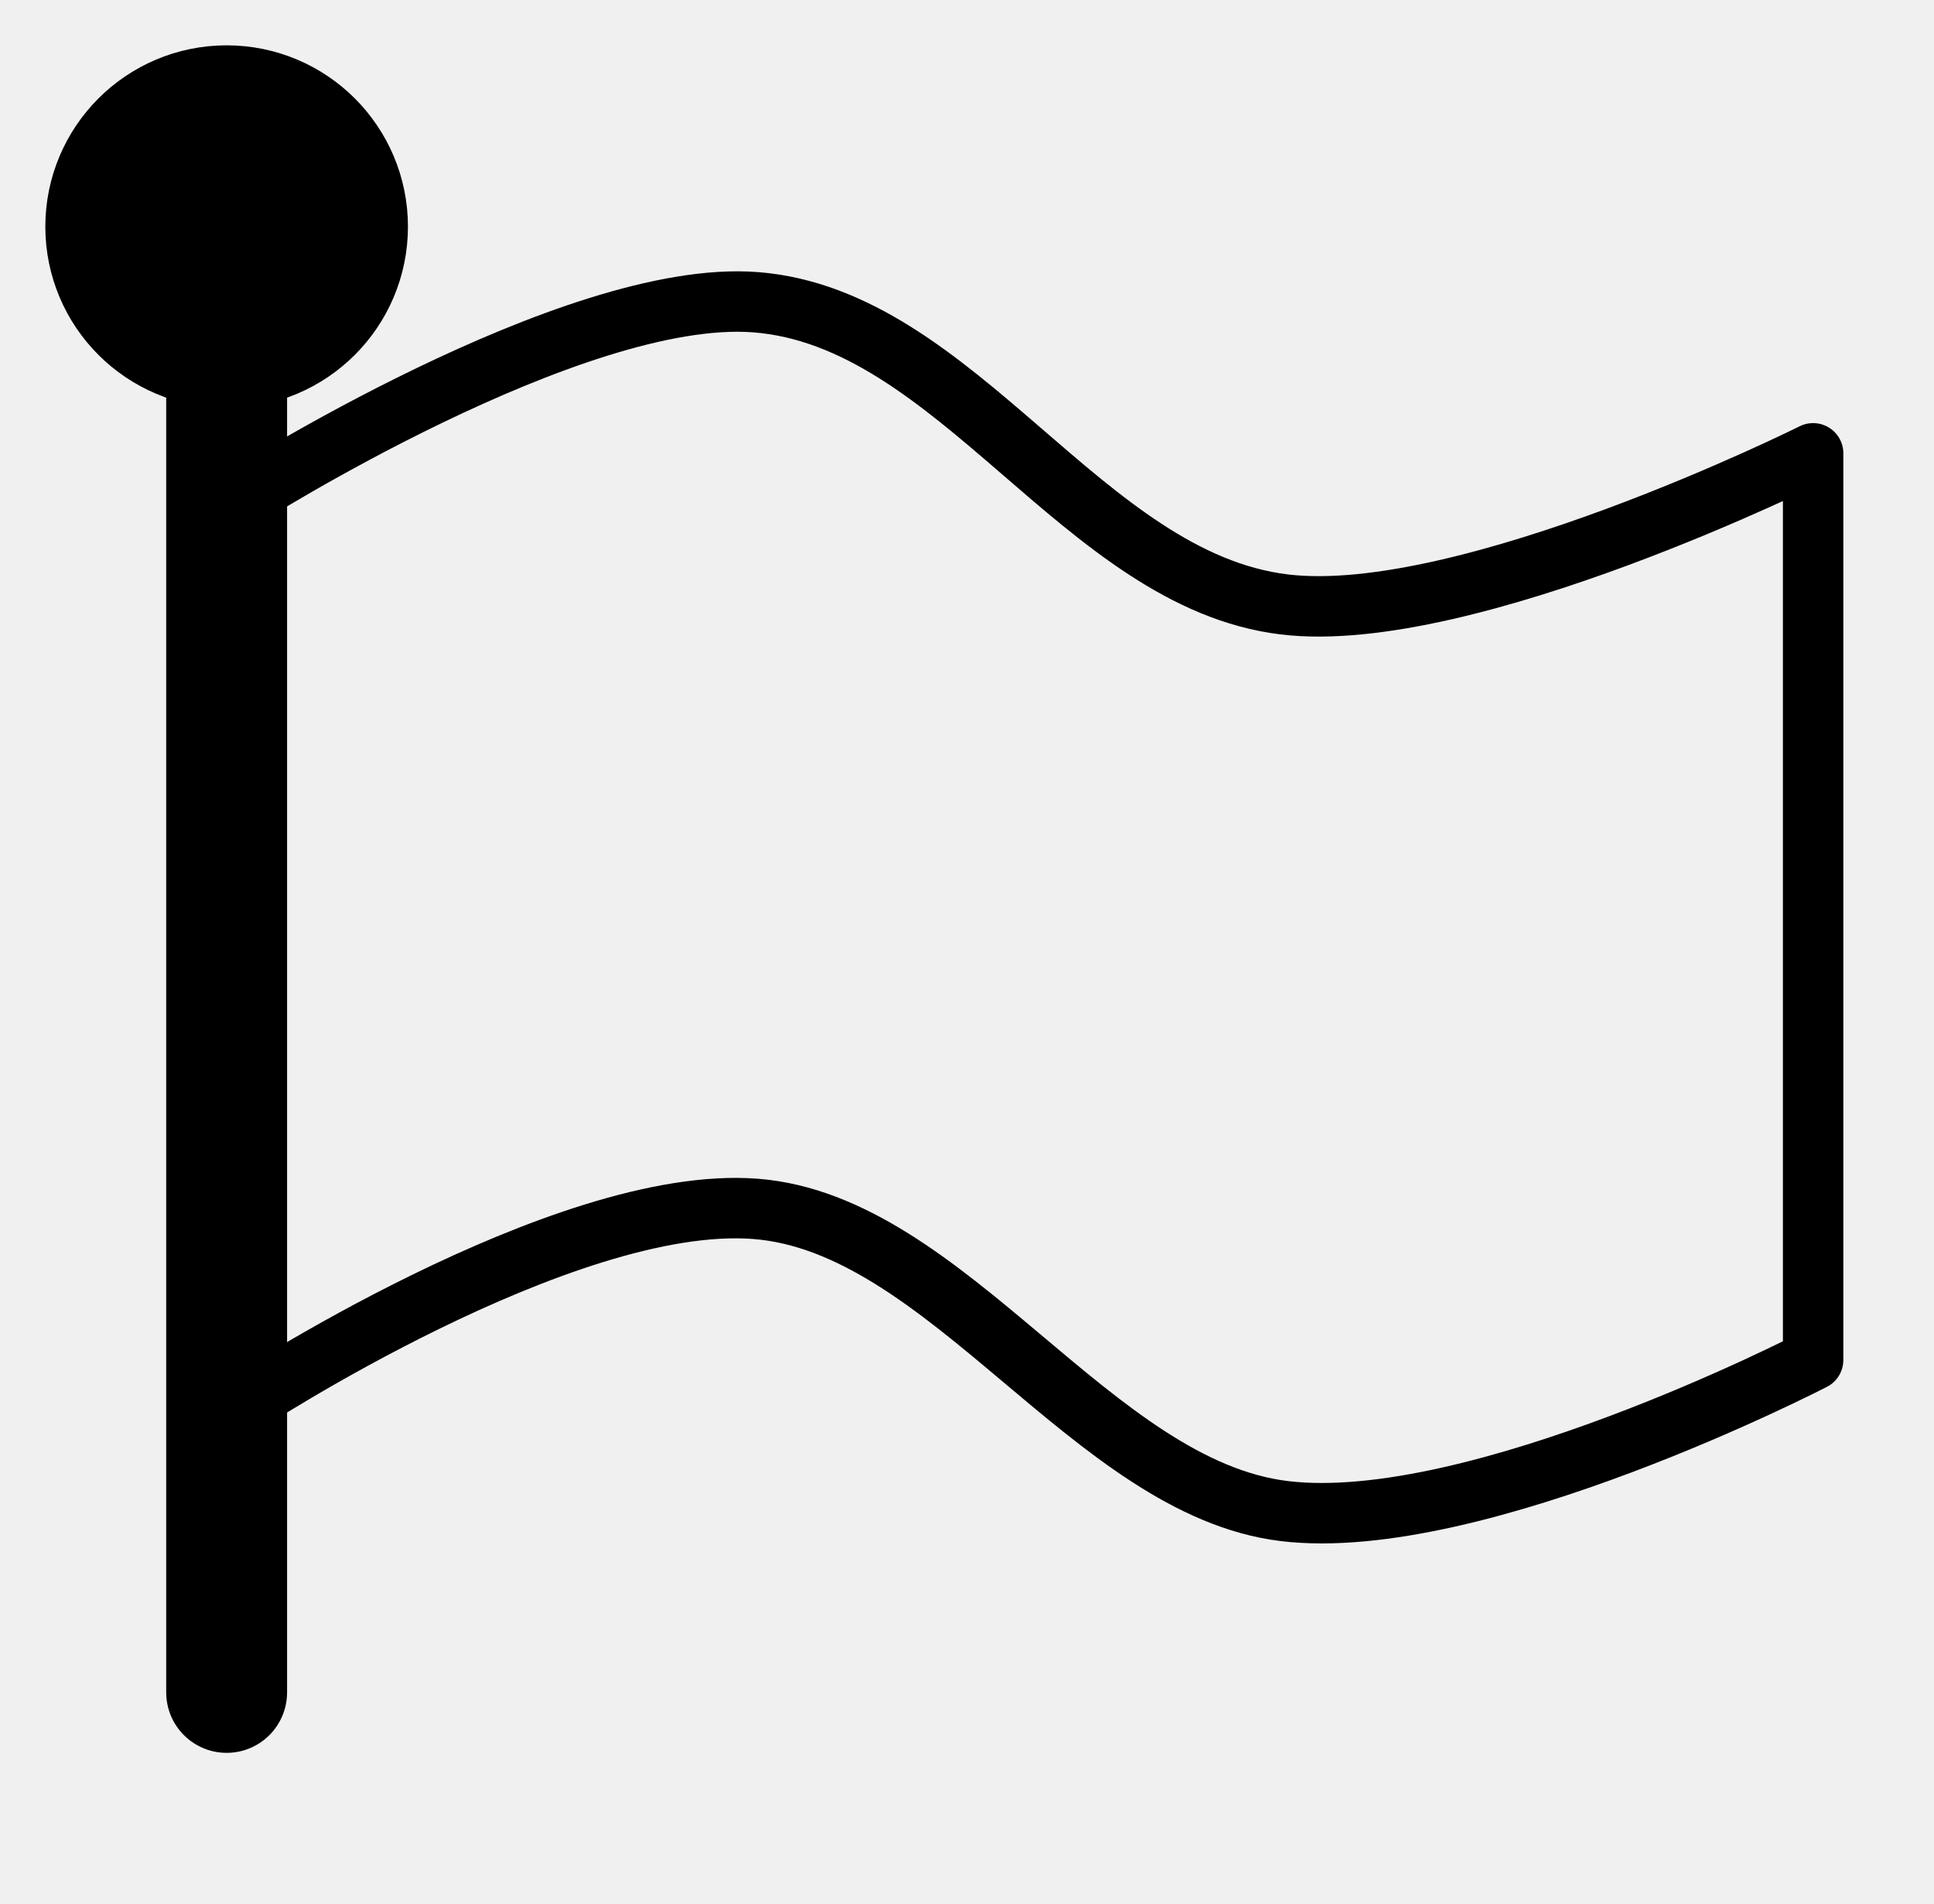
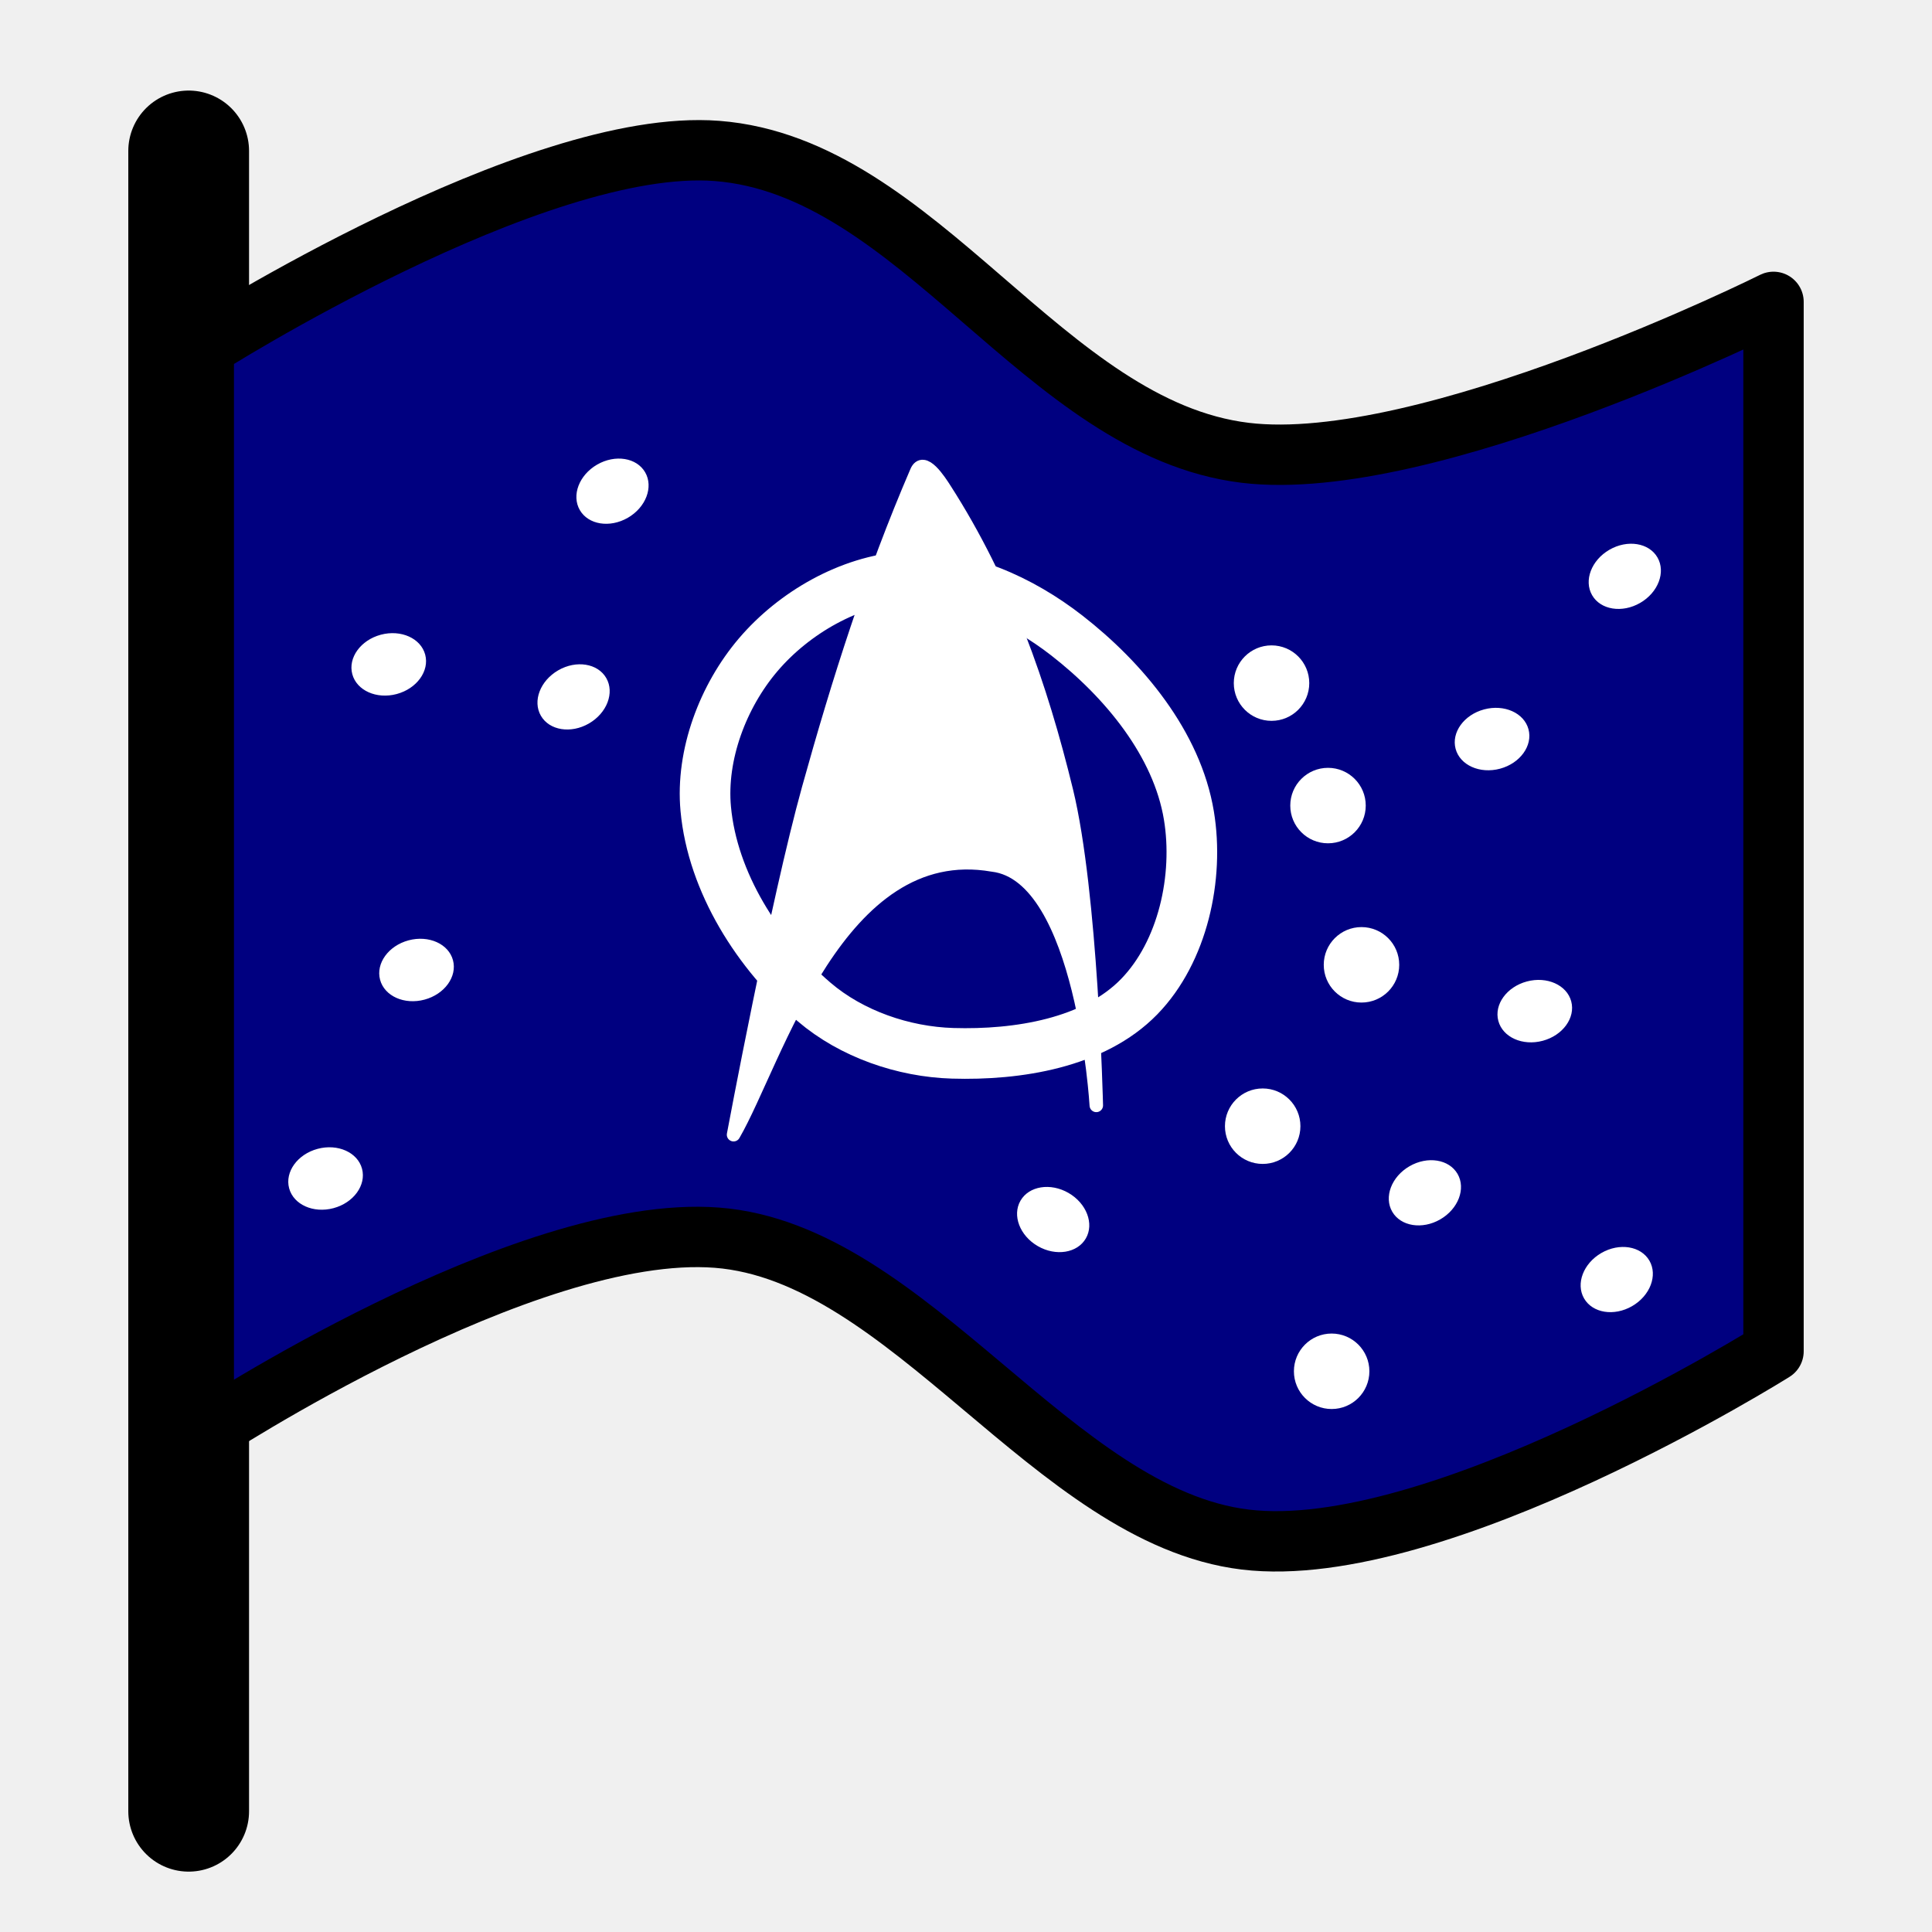
- <svg xmlns="http://www.w3.org/2000/svg" viewBox="0 0 128 126">
-   <g stroke="#000" stroke-linecap="round">
-     <path stroke-width="8" d="M15 19v93" />
-     <circle cx="15" cy="15" r="8" stroke-width="8" />
-     <path fill="none" stroke-linejoin="round" stroke-width="4" d="M16 33s21.902-13.933 34-13c13.397 1.033 21.66 18.386 35 20 12.046 1.458 35-10 35-10v60s-22.307 11.536-35 10c-12.693-1.536-22.253-19.017-35-20-12.747-.983-34 13-34 13Z" />
+ <svg xmlns="http://www.w3.org/2000/svg" width="128" height="128">
+   <g stroke="#000" stroke-linecap="round" style="fill:navy">
+     <path stroke-width="8" d="M15 10.476v110" style="fill:navy" transform="translate(-2.5 -.476)" />
+     <path fill="none" stroke-linejoin="round" stroke-width="4" d="M16 23.476s21.902-13.933 34-13c13.397 1.033 21.66 18.386 35 20 12.046 1.458 35-10 35-10V90s-22.307 14.012-35 12.476c-12.693-1.536-22.253-19.017-35-20-12.747-.983-34 13-34 13z" style="fill:navy" transform="translate(-2.5 -.476)" />
  </g>
+   <path style="fill:none;stroke:#fff;stroke-width:3.354;stroke-linecap:round;stroke-linejoin:round;stroke-dasharray:none;stroke-opacity:1" d="M46.757 53.587c-.33-3.576 1.142-7.465 3.47-10.2 2.38-2.798 6.066-4.913 9.73-5.17 3.791-.268 7.72 1.55 10.72 3.884 3.791 2.95 7.306 7.187 8.09 11.927.679 4.094-.4 9.031-3.294 12.005-3.004 3.085-8.057 3.88-12.361 3.751-3.26-.098-6.693-1.28-9.172-3.398-3.719-3.178-6.735-7.927-7.183-12.799z" />
+   <path style="fill:#fff;stroke:#fff;stroke-width:.893;stroke-linecap:round;stroke-linejoin:round;stroke-dasharray:none;stroke-opacity:1" d="M48.6 75.177s2.877-15.405 4.972-22.945c1.979-7.12 4.197-14.108 7.157-20.985.454-1.055 1.52.625 1.876 1.18 3.985 6.21 6.35 12.993 8.048 19.965 1.652 6.781 1.98 20.844 1.98 20.844s-.894-15.229-6.87-15.928C55.53 55.527 51.437 70.264 48.6 75.177z" />
+   <circle style="fill:#fff;stroke:none;stroke-width:1.286;stroke-linecap:round;stroke-linejoin:round;stroke-dasharray:none;stroke-opacity:1" cx="88.225" cy="90.851" r="2.5" />
+   <circle style="fill:#fff;stroke:none;stroke-width:1.286;stroke-linecap:round;stroke-linejoin:round;stroke-dasharray:none;stroke-opacity:1" cx="83.656" cy="74.613" r="2.5" />
+   <circle style="fill:#fff;stroke:none;stroke-width:1.286;stroke-linecap:round;stroke-linejoin:round;stroke-dasharray:none;stroke-opacity:1" cx="87.984" cy="53.371" r="2.5" />
+   <circle style="fill:#fff;stroke:none;stroke-width:1.286;stroke-linecap:round;stroke-linejoin:round;stroke-dasharray:none;stroke-opacity:1" cx="84.242" cy="45.258" r="2.5" />
+   <circle style="fill:#fff;stroke:none;stroke-width:1.286;stroke-linecap:round;stroke-linejoin:round;stroke-dasharray:none;stroke-opacity:1" cx="90.202" cy="63.922" r="2.5" />
+   <ellipse style="fill:#fff;stroke:none;stroke-width:1.54;stroke-linecap:round;stroke-linejoin:round;stroke-dasharray:none;stroke-opacity:1" cx="82.811" cy="72.881" rx="2.5" ry="2.034" transform="rotate(-15)" />
+   <ellipse style="fill:#fff;stroke:none;stroke-width:1.54;stroke-linecap:round;stroke-linejoin:round;stroke-dasharray:none;stroke-opacity:1" cx="42.242" cy="115.64" rx="2.5" ry="2.034" transform="rotate(-30)" />
+   <ellipse style="fill:#fff;stroke:none;stroke-width:1.54;stroke-linecap:round;stroke-linejoin:round;stroke-dasharray:none;stroke-opacity:1" cx="80.88" cy="91.025" rx="2.5" ry="2.034" transform="rotate(-15)" />
+   <ellipse style="fill:#fff;stroke:none;stroke-width:1.54;stroke-linecap:round;stroke-linejoin:round;stroke-dasharray:none;stroke-opacity:1" cx="74.133" cy="86.891" rx="2.5" ry="2.034" transform="rotate(-30)" />
+   <ellipse style="fill:#fff;stroke:none;stroke-width:1.54;stroke-linecap:round;stroke-linejoin:round;stroke-dasharray:none;stroke-opacity:1" cx="50.376" cy="126.973" rx="2.5" ry="2.034" transform="rotate(-30)" />
+   <ellipse style="fill:#fff;stroke:none;stroke-width:1.54;stroke-linecap:round;stroke-linejoin:round;stroke-dasharray:none;stroke-opacity:1" cx="13.485" cy="49.183" rx="2.5" ry="2.034" transform="rotate(-15)" />
+   <ellipse style="fill:#fff;stroke:none;stroke-width:1.54;stroke-linecap:round;stroke-linejoin:round;stroke-dasharray:none;stroke-opacity:1" cx="10.023" cy="69.217" rx="2.5" ry="2.034" transform="rotate(-15)" />
+   <ellipse style="fill:#fff;stroke:none;stroke-width:1.54;stroke-linecap:round;stroke-linejoin:round;stroke-dasharray:none;stroke-opacity:1" cx=".627" cy="81.001" rx="2.5" ry="2.034" transform="rotate(-15)" />
+   <ellipse style="fill:#fff;stroke:none;stroke-width:1.54;stroke-linecap:round;stroke-linejoin:round;stroke-dasharray:none;stroke-opacity:1" cx="18.871" cy="48.472" rx="2.5" ry="2.034" transform="rotate(-30)" />
+   <ellipse style="fill:#fff;stroke:none;stroke-width:1.54;stroke-linecap:round;stroke-linejoin:round;stroke-dasharray:none;stroke-opacity:1" cx="9.824" cy="58.986" rx="2.5" ry="2.034" transform="rotate(-30)" />
+   <ellipse style="fill:#fff;stroke:none;stroke-width:1.54;stroke-linecap:round;stroke-linejoin:round;stroke-dasharray:none;stroke-opacity:1" cx="100.826" cy="35.085" rx="2.5" ry="2.034" transform="rotate(30)" />
</svg>
